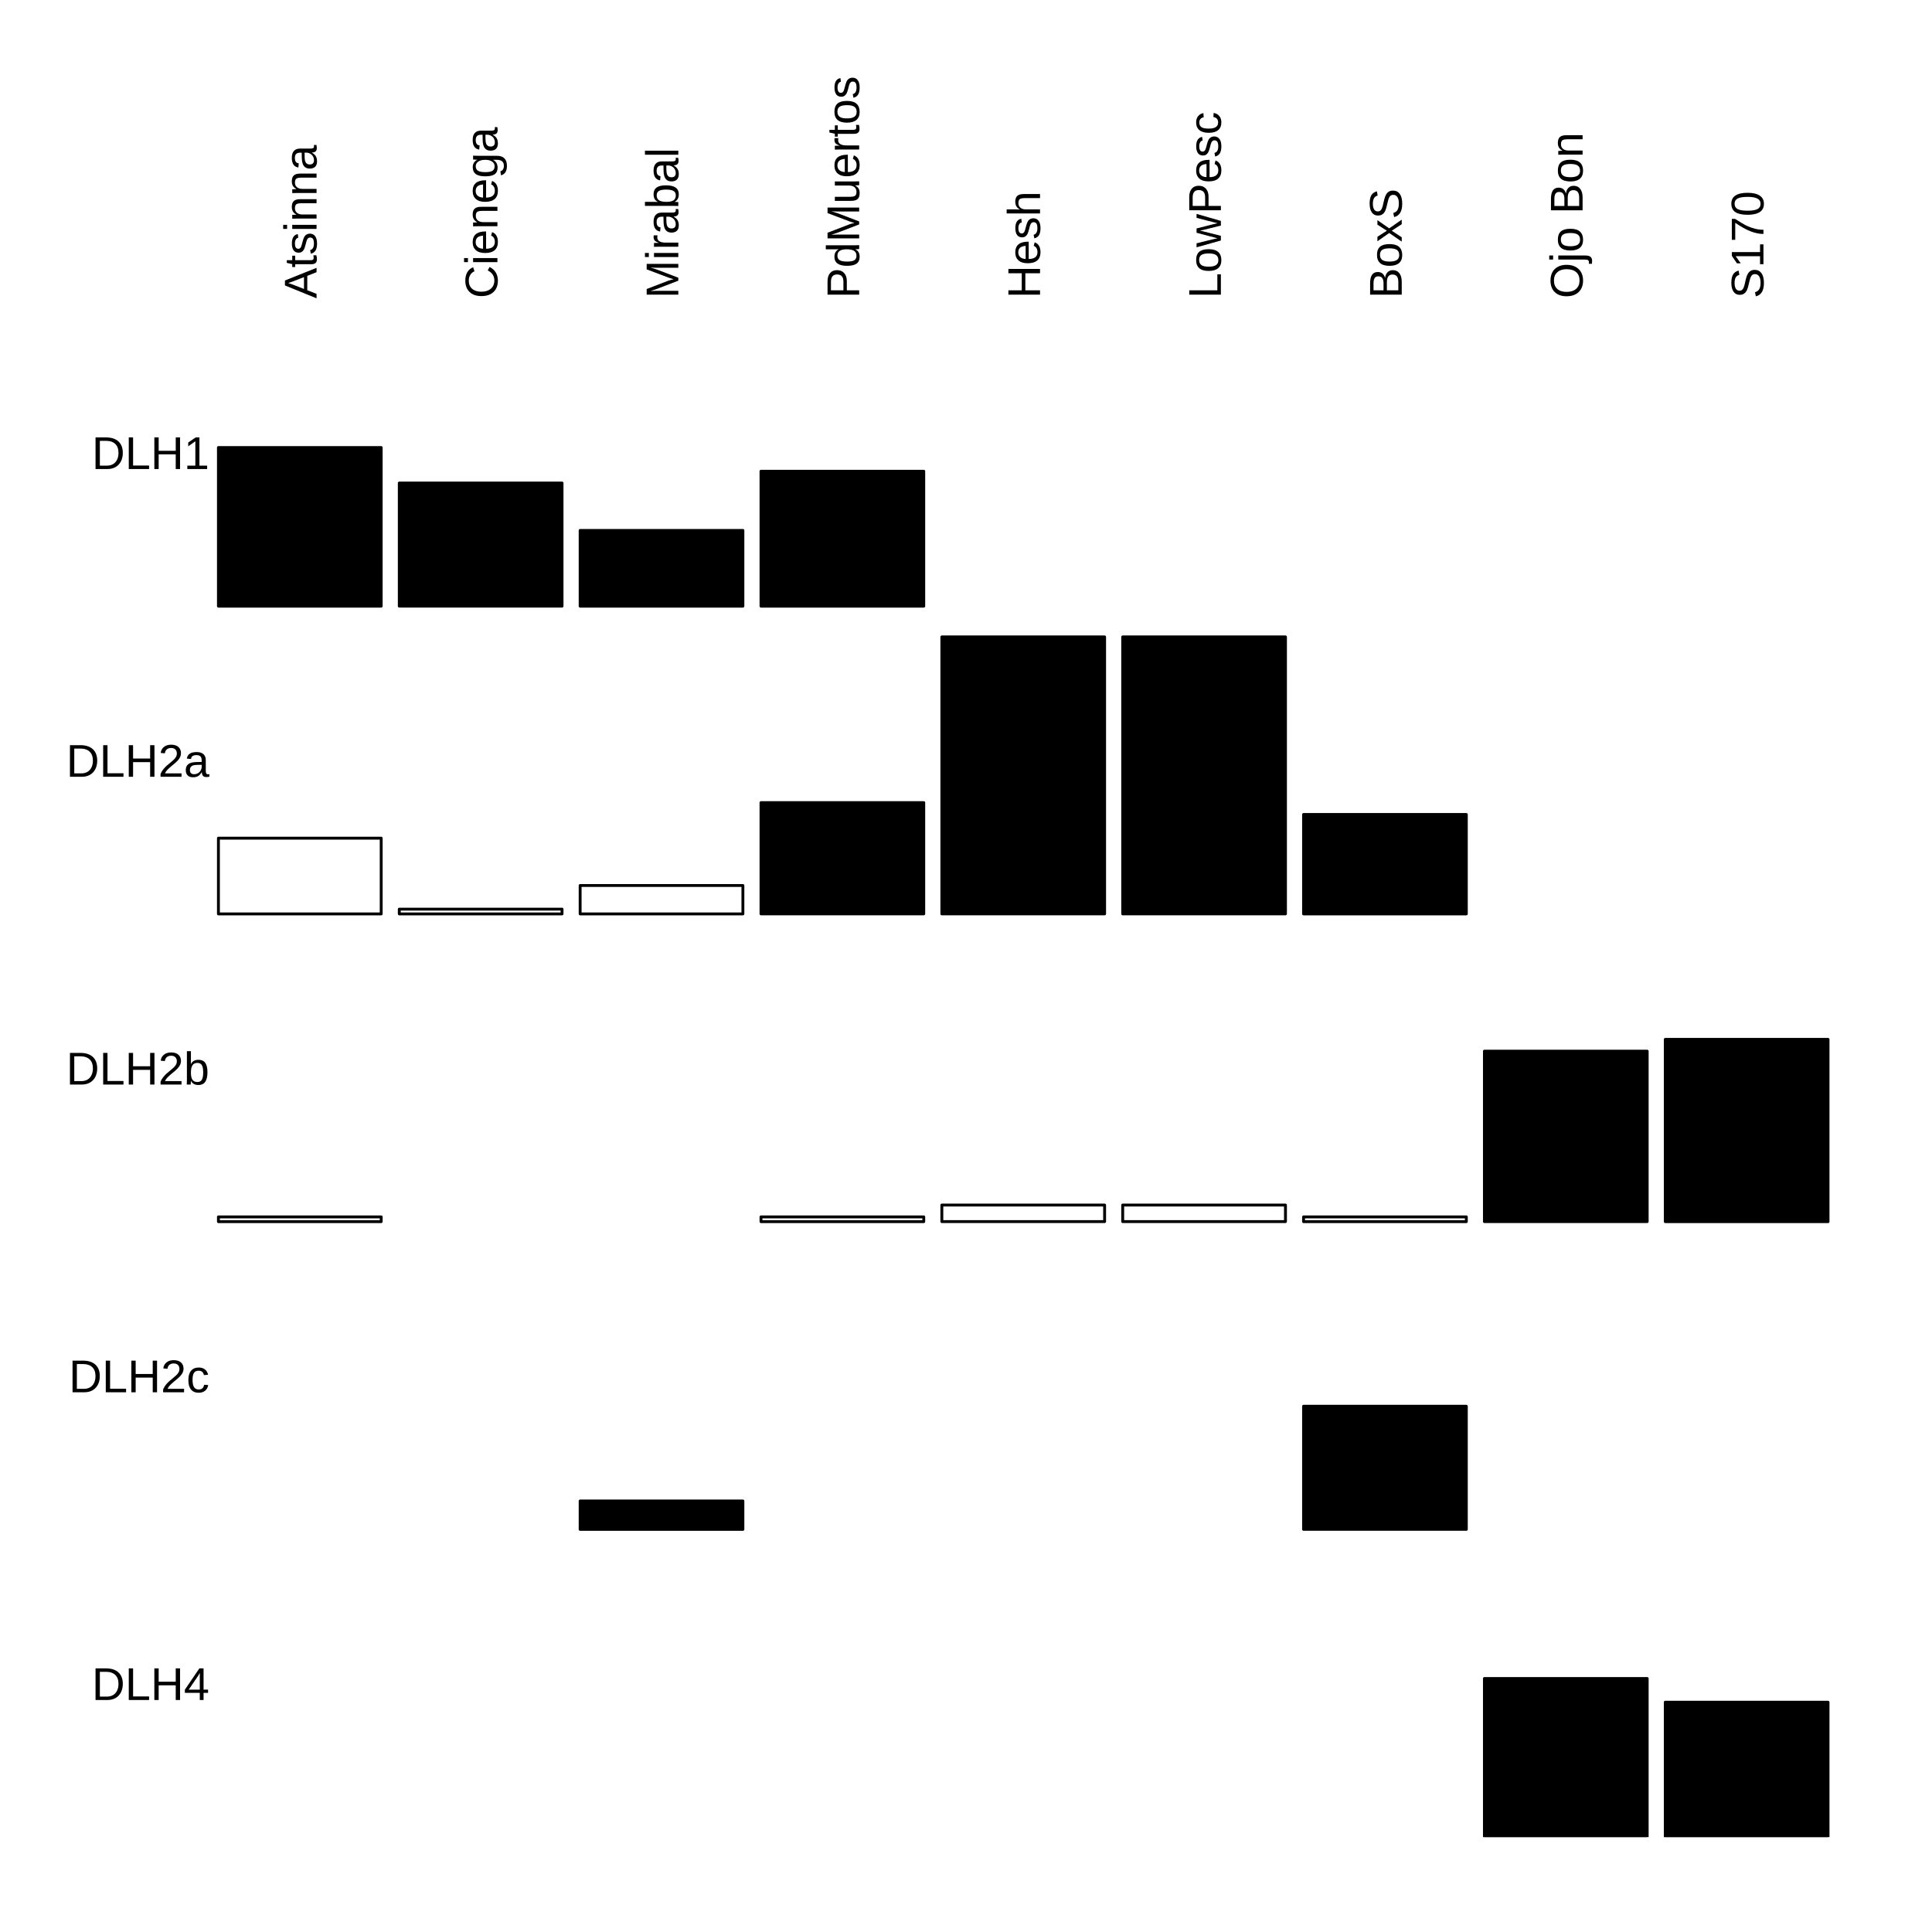
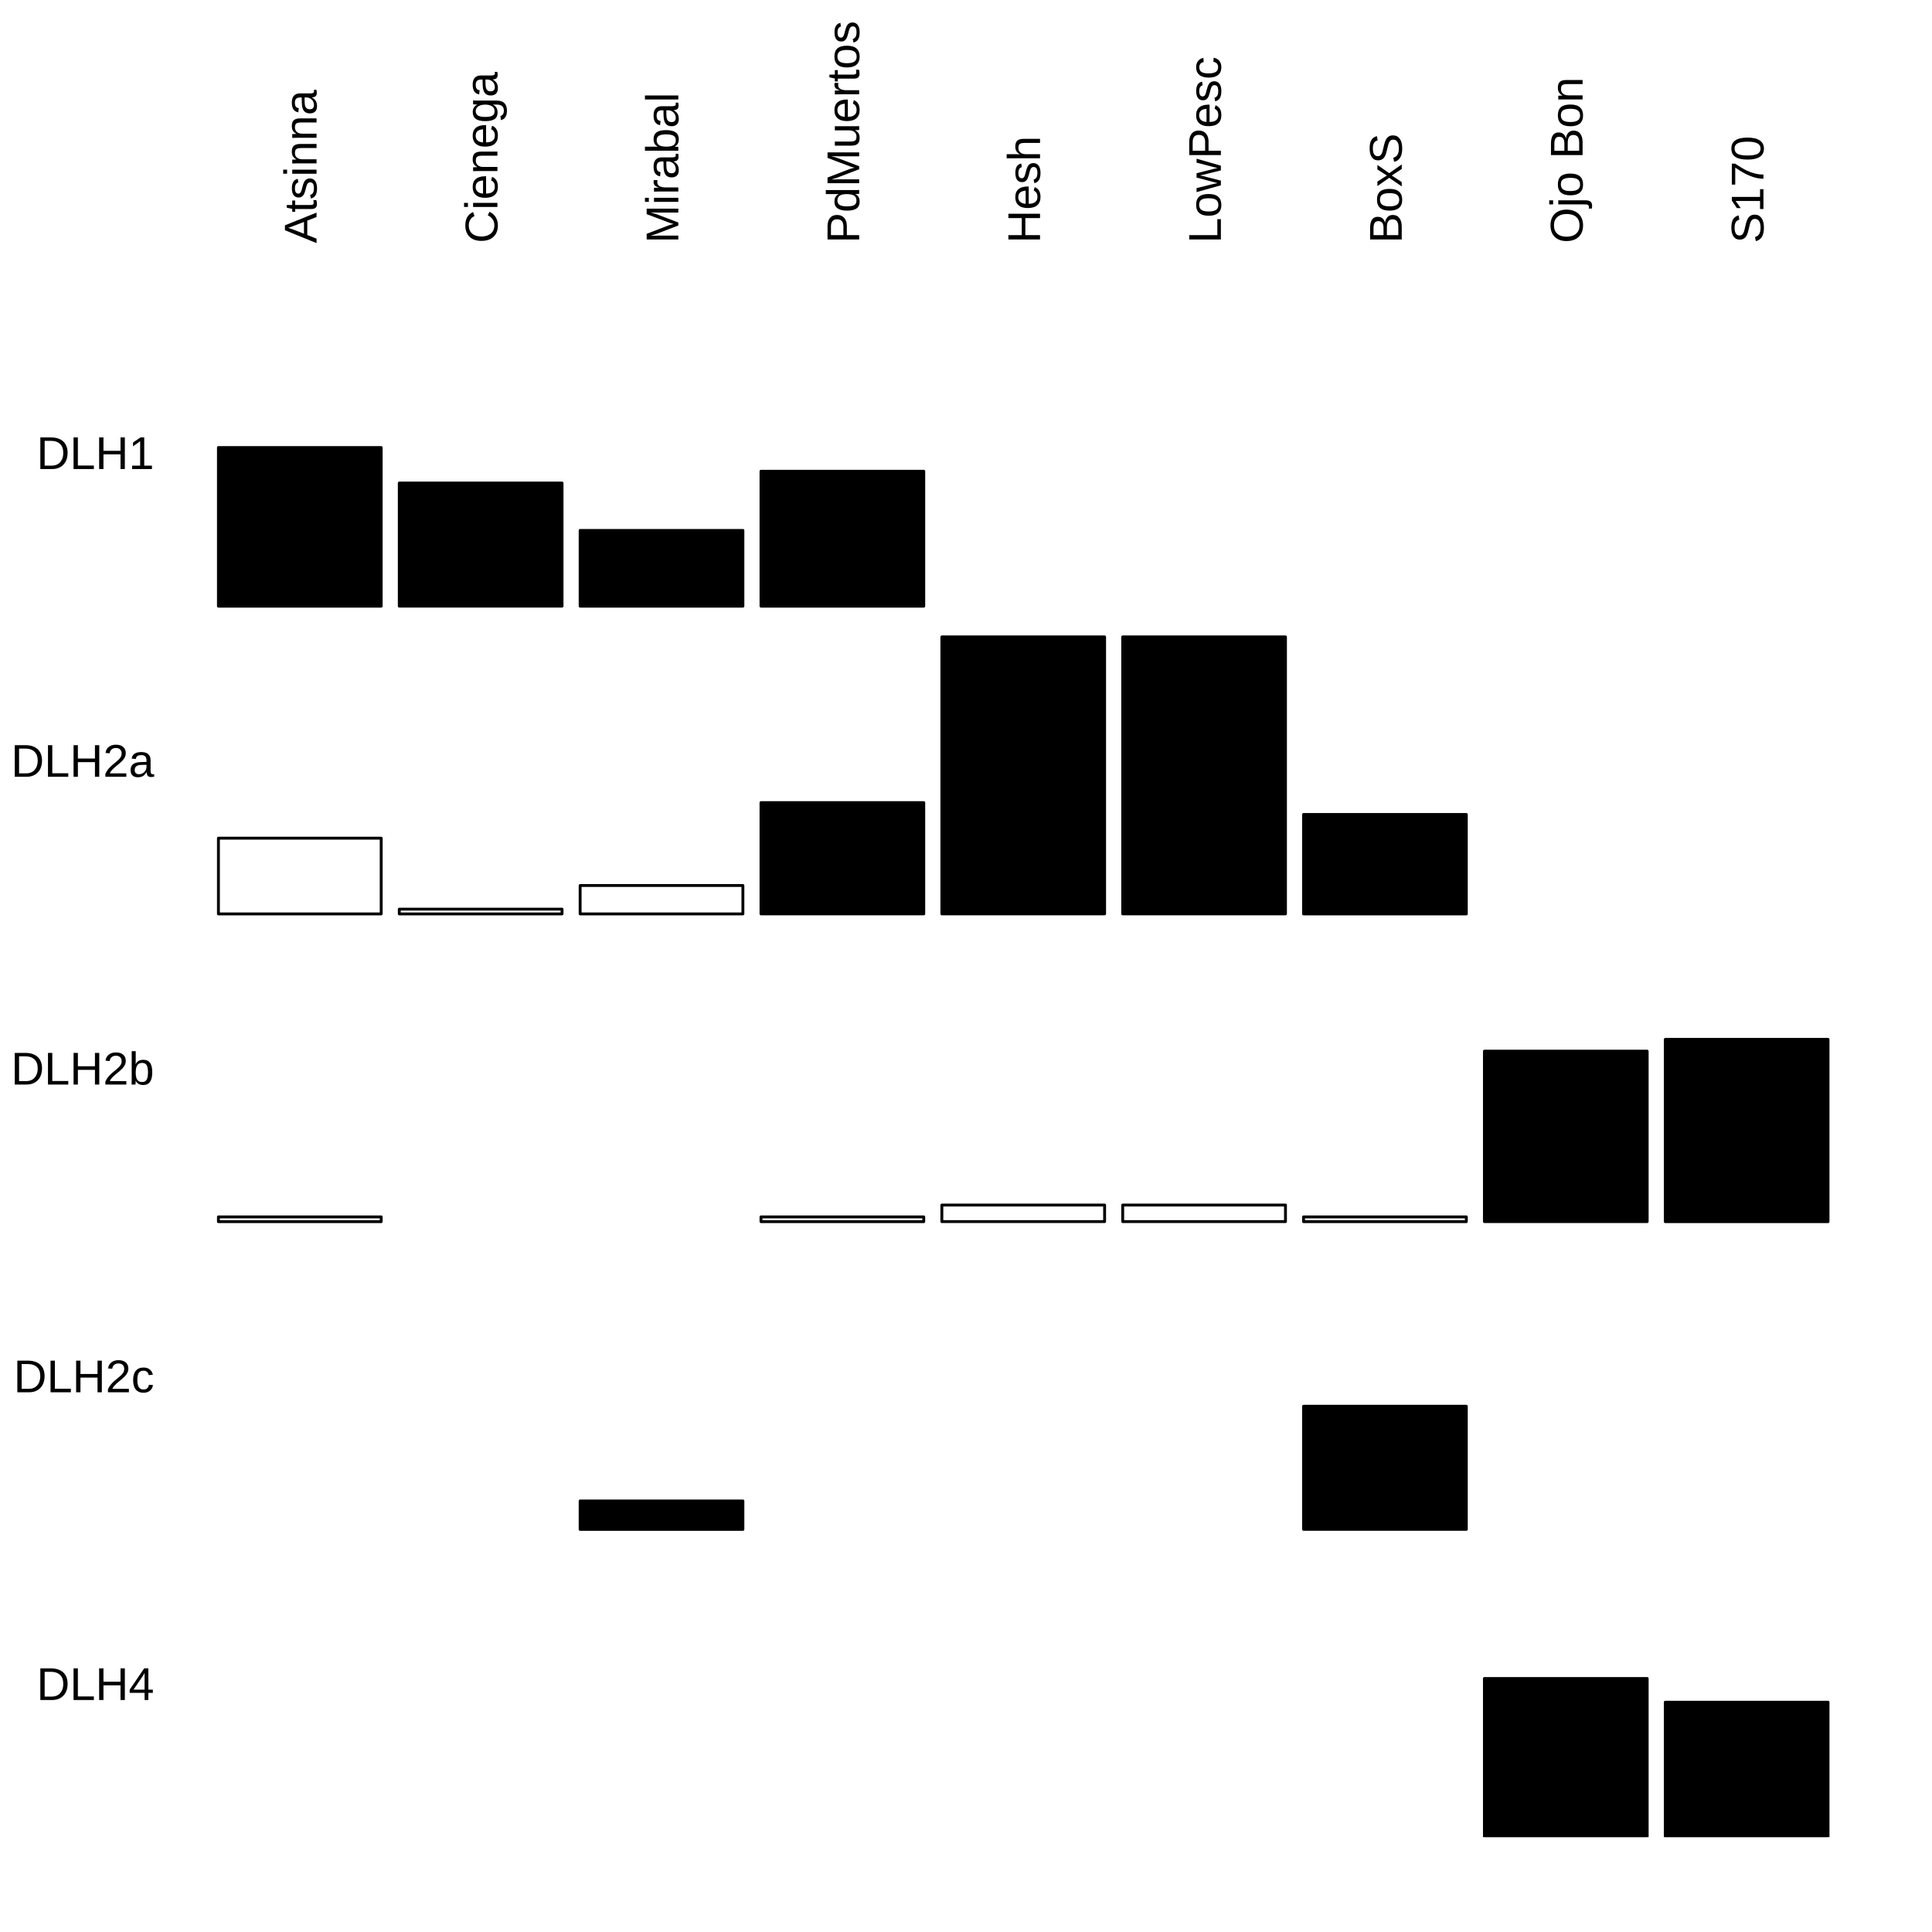
<svg xmlns="http://www.w3.org/2000/svg" class="svglite" width="504.00pt" height="504.00pt" viewBox="0 0 504.00 504.00">
  <defs>
    <style type="text/css">
    .svglite line, .svglite polyline, .svglite polygon, .svglite path, .svglite rect, .svglite circle {
      fill: none;
      stroke: #000000;
      stroke-linecap: round;
      stroke-linejoin: round;
      stroke-miterlimit: 10.00;
    }
    .svglite text {
      white-space: pre;
    }
  </style>
  </defs>
  <rect width="100%" height="100%" style="stroke: none; fill: #FFFFFF;" />
  <defs>
    <clipPath id="cpMC4wMHw1MDQuMDB8MC4wMHw1MDQuMDA=">
      <rect x="0.00" y="0.00" width="504.00" height="504.00" />
    </clipPath>
  </defs>
  <g clip-path="url(#cpMC4wMHw1MDQuMDB8MC4wMHw1MDQuMDA=)">
</g>
  <defs>
    <clipPath id="cpNTQuNjJ8NDc5LjI1fDc3Ljg1fDQ3OS4yNQ==">
      <rect x="54.62" y="77.85" width="424.63" height="401.40" />
    </clipPath>
  </defs>
  <g clip-path="url(#cpNTQuNjJ8NDc5LjI1fDc3Ljg1fDQ3OS4yNQ==)">
    <rect x="56.98" y="116.75" width="42.46" height="41.38" style="stroke-width: 0.75; fill: #000000;" />
    <rect x="56.98" y="218.65" width="42.46" height="19.76" style="stroke-width: 0.75; fill: #FFFFFF;" />
    <rect x="56.98" y="317.45" width="42.46" height="1.24" style="stroke-width: 0.75; fill: #FFFFFF;" />
    <rect x="56.98" y="479.25" width="42.46" height="0.00" style="stroke-width: 0.75; fill: #FFFFFF;" />
    <rect x="104.16" y="126.01" width="42.46" height="32.11" style="stroke-width: 0.75; fill: #000000;" />
    <rect x="104.16" y="237.17" width="42.46" height="1.24" style="stroke-width: 0.75; fill: #FFFFFF;" />
    <rect x="104.16" y="318.69" width="42.46" height="0.00" style="stroke-width: 0.75; fill: #FFFFFF;" />
    <rect x="151.34" y="138.37" width="42.46" height="19.76" style="stroke-width: 0.75; fill: #000000;" />
    <rect x="151.34" y="231.00" width="42.46" height="7.41" style="stroke-width: 0.75; fill: #FFFFFF;" />
    <rect x="151.34" y="318.69" width="42.46" height="0.00" style="stroke-width: 0.75; fill: #FFFFFF;" />
    <rect x="151.34" y="391.56" width="42.46" height="7.41" style="stroke-width: 0.75; fill: #000000;" />
    <rect x="198.52" y="122.93" width="42.46" height="35.20" style="stroke-width: 0.75; fill: #000000;" />
    <rect x="198.52" y="209.38" width="42.46" height="29.02" style="stroke-width: 0.75; fill: #000000;" />
    <rect x="198.52" y="317.45" width="42.46" height="1.24" style="stroke-width: 0.75; fill: #FFFFFF;" />
    <rect x="245.70" y="166.15" width="42.46" height="72.25" style="stroke-width: 0.75; fill: #000000;" />
    <rect x="245.70" y="314.36" width="42.46" height="4.32" style="stroke-width: 0.75; fill: #FFFFFF;" />
    <rect x="292.88" y="158.13" width="42.46" height="0.00" style="stroke-width: 0.75; fill: #FFFFFF;" />
    <rect x="292.88" y="166.15" width="42.46" height="72.25" style="stroke-width: 0.75; fill: #000000;" />
    <rect x="292.88" y="314.36" width="42.46" height="4.32" style="stroke-width: 0.75; fill: #FFFFFF;" />
    <rect x="340.06" y="212.47" width="42.46" height="25.94" style="stroke-width: 0.75; fill: #000000;" />
    <rect x="340.06" y="317.45" width="42.46" height="1.24" style="stroke-width: 0.75; fill: #FFFFFF;" />
    <rect x="340.06" y="366.85" width="42.46" height="32.11" style="stroke-width: 0.75; fill: #000000;" />
    <rect x="387.24" y="274.22" width="42.46" height="44.46" style="stroke-width: 0.75; fill: #000000;" />
    <rect x="387.24" y="437.87" width="42.46" height="41.38" style="stroke-width: 0.75; fill: #000000;" />
    <rect x="434.42" y="271.14" width="42.46" height="47.55" style="stroke-width: 0.75; fill: #000000;" />
    <rect x="434.42" y="444.05" width="42.46" height="35.20" style="stroke-width: 0.75; fill: #000000;" />
  </g>
  <g clip-path="url(#cpMC4wMHw1MDQuMDB8MC4wMHw1MDQuMDA=)">
-     <text x="54.62" y="122.36" text-anchor="end" style="font-size: 12.00px; font-family: &quot;Arial&quot;;" textLength="32.60px" lengthAdjust="spacingAndGlyphs">DLH1</text>
-     <text x="54.62" y="202.64" text-anchor="end" style="font-size: 12.00px; font-family: &quot;Arial&quot;;" textLength="39.96px" lengthAdjust="spacingAndGlyphs">DLH2a</text>
-     <text x="54.62" y="282.92" text-anchor="end" style="font-size: 12.00px; font-family: &quot;Arial&quot;;" textLength="40.22px" lengthAdjust="spacingAndGlyphs">DLH2b</text>
-     <text x="54.62" y="363.20" text-anchor="end" style="font-size: 12.00px; font-family: &quot;Arial&quot;;" textLength="39.20px" lengthAdjust="spacingAndGlyphs">DLH2c</text>
-     <text x="54.62" y="443.48" text-anchor="end" style="font-size: 12.00px; font-family: &quot;Arial&quot;;" textLength="32.60px" lengthAdjust="spacingAndGlyphs">DLH4</text>
-     <text transform="translate(82.58,77.85) rotate(-90)" style="font-size: 12.00px; font-family: &quot;Arial&quot;;" textLength="44.88px" lengthAdjust="spacingAndGlyphs">Atsinna</text>
-     <text transform="translate(129.76,77.85) rotate(-90)" style="font-size: 12.00px; font-family: &quot;Arial&quot;;" textLength="49.08px" lengthAdjust="spacingAndGlyphs">Cienega</text>
-     <text transform="translate(176.95,77.85) rotate(-90)" style="font-size: 12.00px; font-family: &quot;Arial&quot;;" textLength="44.29px" lengthAdjust="spacingAndGlyphs">Mirabal</text>
-     <text transform="translate(224.13,77.85) rotate(-90)" style="font-size: 12.00px; font-family: &quot;Arial&quot;;" textLength="63.45px" lengthAdjust="spacingAndGlyphs">PdMuertos</text>
-     <text transform="translate(271.31,77.85) rotate(-90)" style="font-size: 12.00px; font-family: &quot;Arial&quot;;" textLength="30.28px" lengthAdjust="spacingAndGlyphs">Hesh</text>
-     <text transform="translate(318.49,77.85) rotate(-90)" style="font-size: 12.00px; font-family: &quot;Arial&quot;;" textLength="50.70px" lengthAdjust="spacingAndGlyphs">LowPesc</text>
-     <text transform="translate(365.67,77.85) rotate(-90)" style="font-size: 12.00px; font-family: &quot;Arial&quot;;" textLength="29.94px" lengthAdjust="spacingAndGlyphs">BoxS</text>
-     <text transform="translate(412.85,77.85) rotate(-90)" style="font-size: 12.00px; font-family: &quot;Arial&quot;;" textLength="47.13px" lengthAdjust="spacingAndGlyphs">Ojo Bon</text>
-     <text transform="translate(460.03,77.85) rotate(-90)" style="font-size: 12.00px; font-family: &quot;Arial&quot;;" textLength="30.54px" lengthAdjust="spacingAndGlyphs">S170</text>
+     <text x="40.22" y="443.48" text-anchor="end" style="font-size: 12.00px; font-family: &quot;Arial&quot;;" textLength="32.60px" lengthAdjust="spacingAndGlyphs">DLH4</text>
+     <text x="40.22" y="363.20" text-anchor="end" style="font-size: 12.00px; font-family: &quot;Arial&quot;;" textLength="39.20px" lengthAdjust="spacingAndGlyphs">DLH2c</text>
+     <text x="40.22" y="282.92" text-anchor="end" style="font-size: 12.00px; font-family: &quot;Arial&quot;;" textLength="40.22px" lengthAdjust="spacingAndGlyphs">DLH2b</text>
+     <text x="40.22" y="202.64" text-anchor="end" style="font-size: 12.00px; font-family: &quot;Arial&quot;;" textLength="39.96px" lengthAdjust="spacingAndGlyphs">DLH2a</text>
+     <text x="40.22" y="122.36" text-anchor="end" style="font-size: 12.00px; font-family: &quot;Arial&quot;;" textLength="32.60px" lengthAdjust="spacingAndGlyphs">DLH1</text>
+     <text transform="translate(82.58,63.45) rotate(-90)" style="font-size: 12.00px; font-family: &quot;Arial&quot;;" textLength="44.88px" lengthAdjust="spacingAndGlyphs">Atsinna</text>
+     <text transform="translate(129.76,63.45) rotate(-90)" style="font-size: 12.00px; font-family: &quot;Arial&quot;;" textLength="49.08px" lengthAdjust="spacingAndGlyphs">Cienega</text>
+     <text transform="translate(176.95,63.45) rotate(-90)" style="font-size: 12.00px; font-family: &quot;Arial&quot;;" textLength="44.29px" lengthAdjust="spacingAndGlyphs">Mirabal</text>
+     <text transform="translate(224.13,63.45) rotate(-90)" style="font-size: 12.00px; font-family: &quot;Arial&quot;;" textLength="63.45px" lengthAdjust="spacingAndGlyphs">PdMuertos</text>
+     <text transform="translate(271.31,63.45) rotate(-90)" style="font-size: 12.00px; font-family: &quot;Arial&quot;;" textLength="30.28px" lengthAdjust="spacingAndGlyphs">Hesh</text>
+     <text transform="translate(318.49,63.45) rotate(-90)" style="font-size: 12.00px; font-family: &quot;Arial&quot;;" textLength="50.70px" lengthAdjust="spacingAndGlyphs">LowPesc</text>
+     <text transform="translate(365.67,63.45) rotate(-90)" style="font-size: 12.00px; font-family: &quot;Arial&quot;;" textLength="29.94px" lengthAdjust="spacingAndGlyphs">BoxS</text>
+     <text transform="translate(412.85,63.45) rotate(-90)" style="font-size: 12.00px; font-family: &quot;Arial&quot;;" textLength="47.13px" lengthAdjust="spacingAndGlyphs">Ojo Bon</text>
+     <text transform="translate(460.03,63.45) rotate(-90)" style="font-size: 12.00px; font-family: &quot;Arial&quot;;" textLength="30.54px" lengthAdjust="spacingAndGlyphs">S170</text>
  </g>
</svg>
